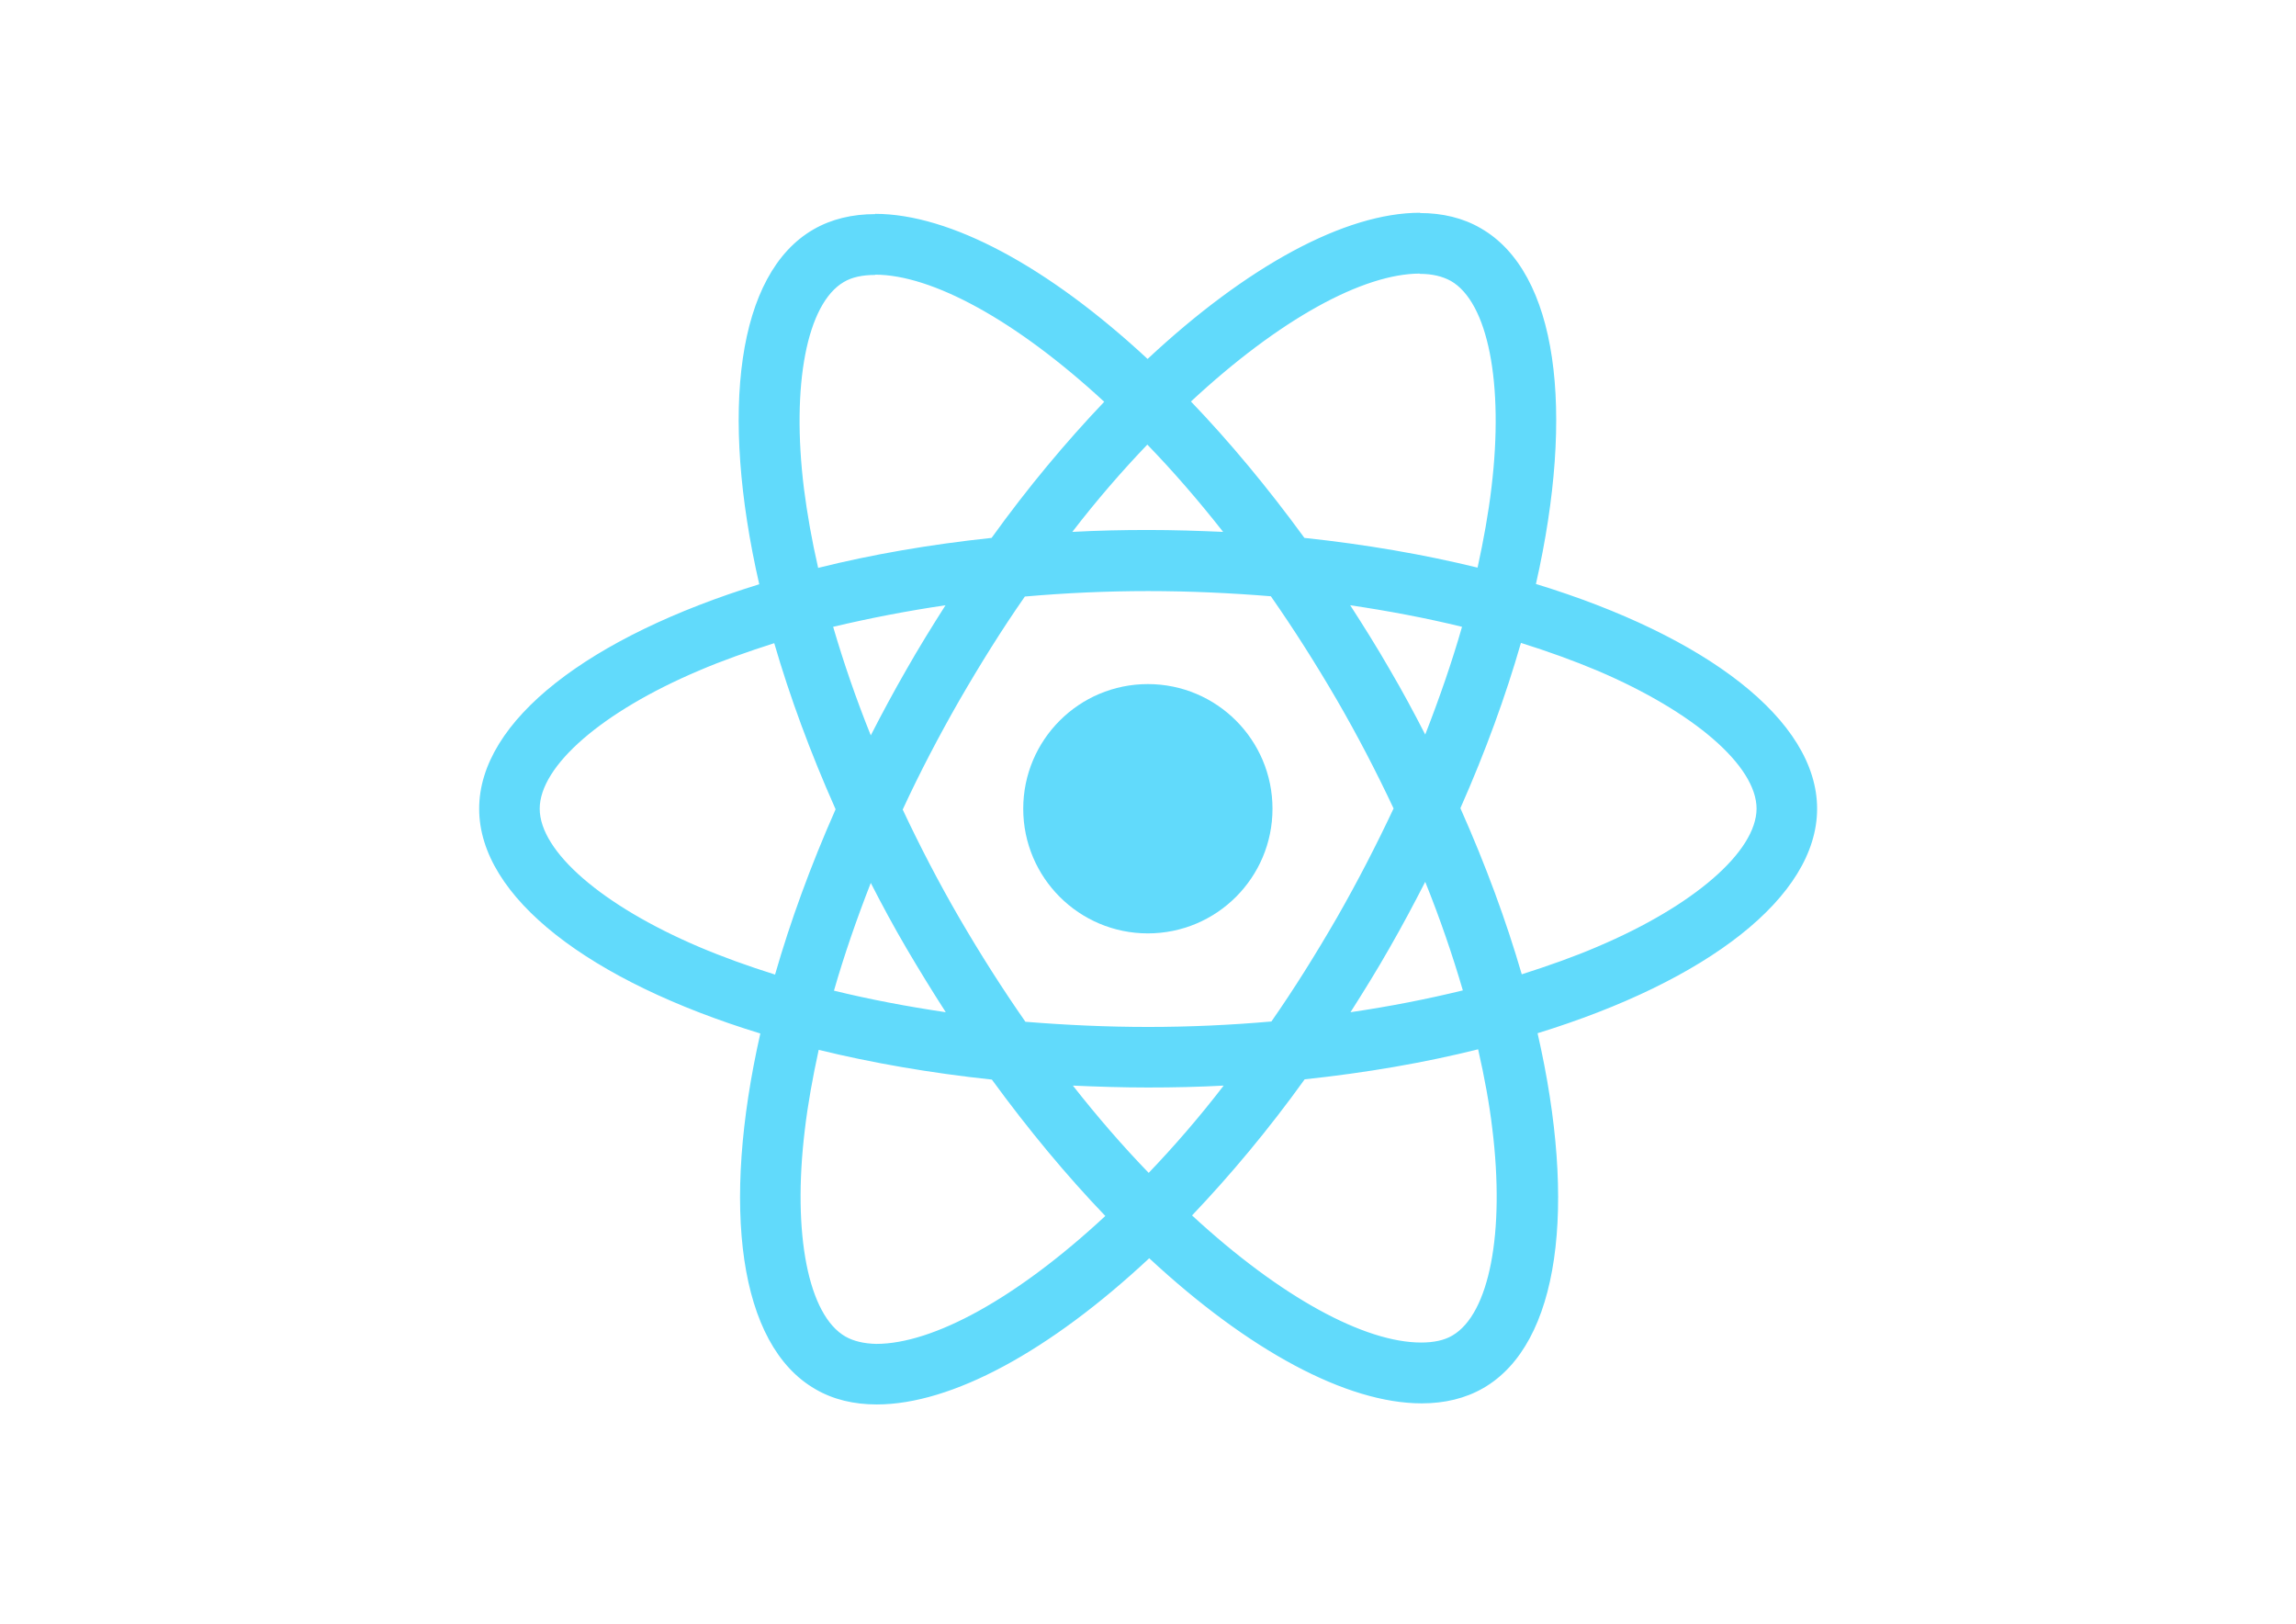
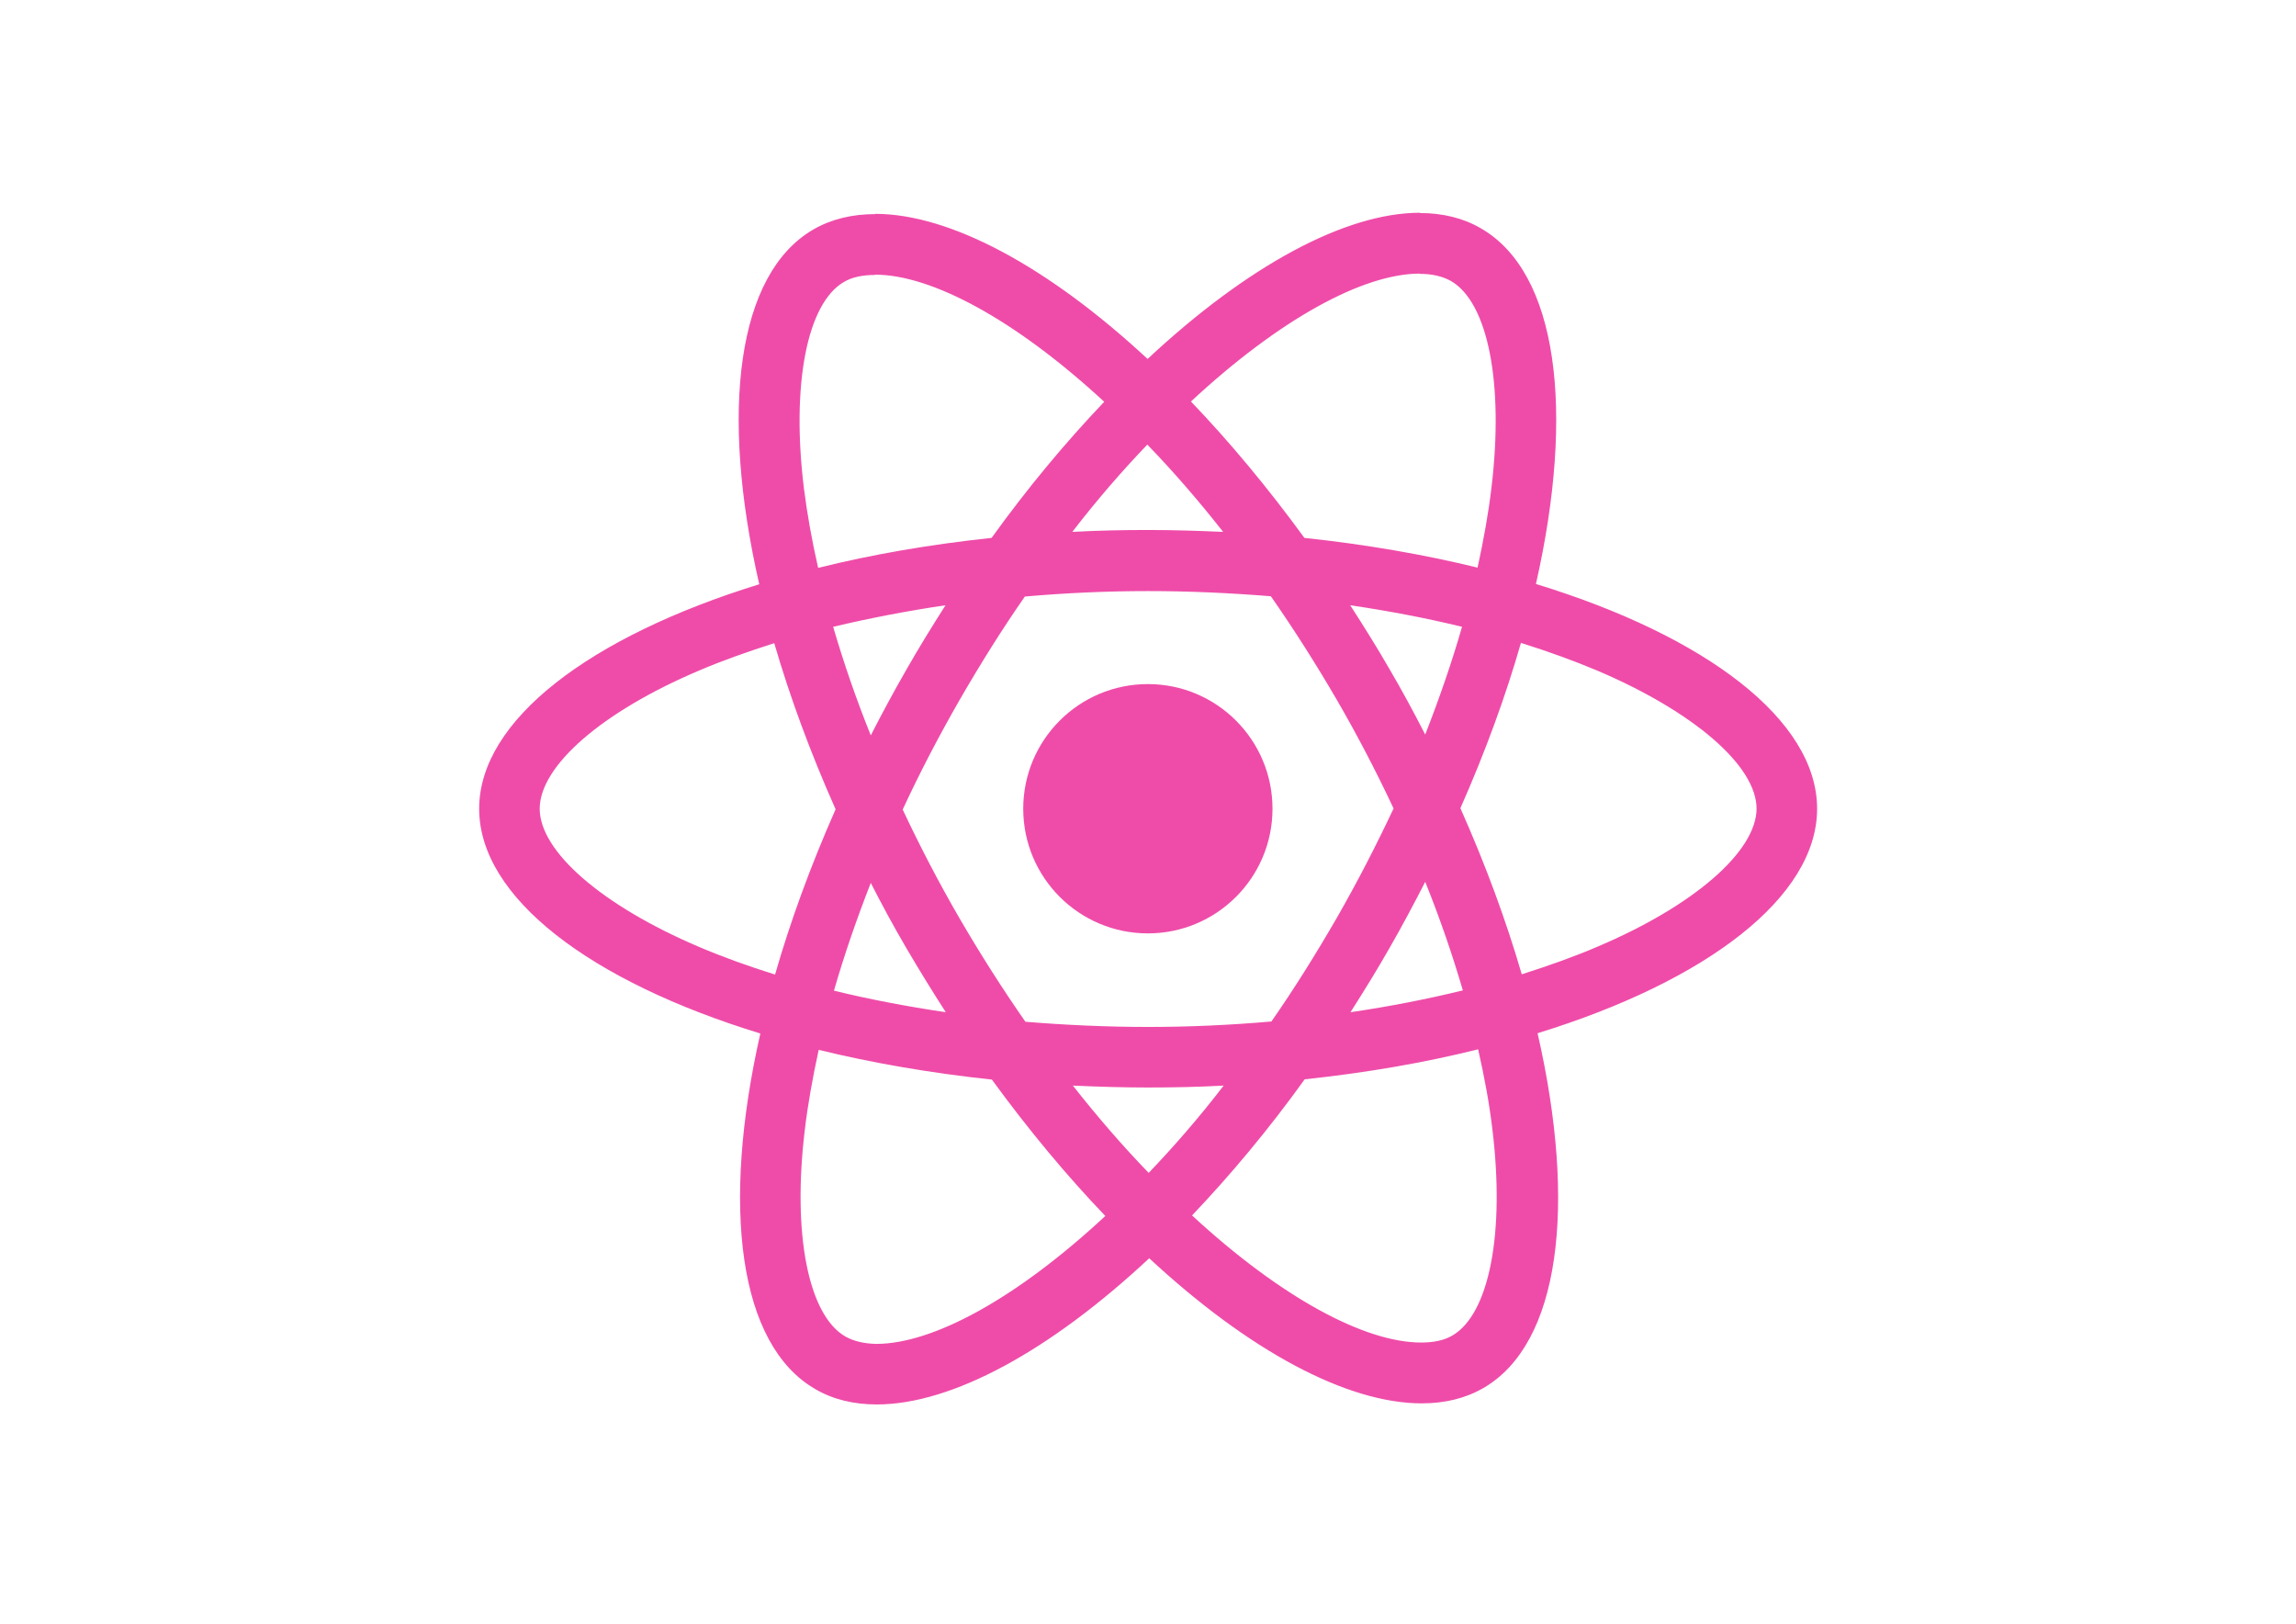
<svg xmlns="http://www.w3.org/2000/svg" viewBox="0 0 841.9 595.3">
-   <g fill="#61DAFB">
+   <g fill="#ef4ca9">
    <path d="M666.3 296.5c0-32.5-40.7-63.3-103.1-82.4 14.4-63.6 8-114.2-20.2-130.4-6.5-3.8-14.1-5.6-22.4-5.6v22.3c4.6 0 8.3.9 11.4 2.6 13.6 7.8 19.5 37.5 14.9 75.7-1.1 9.4-2.9 19.3-5.1 29.4-19.6-4.8-41-8.5-63.5-10.9-13.5-18.5-27.5-35.3-41.6-50 32.6-30.3 63.2-46.9 84-46.9V78c-27.5 0-63.5 19.6-99.9 53.6-36.4-33.8-72.4-53.2-99.9-53.2v22.3c20.7 0 51.4 16.5 84 46.6-14 14.7-28 31.4-41.3 49.9-22.6 2.4-44 6.1-63.6 11-2.3-10-4-19.7-5.2-29-4.7-38.2 1.1-67.9 14.6-75.8 3-1.8 6.9-2.6 11.5-2.6V78.5c-8.4 0-16 1.8-22.6 5.6-28.1 16.2-34.4 66.7-19.9 130.1-62.2 19.2-102.7 49.9-102.7 82.3 0 32.5 40.7 63.3 103.1 82.4-14.4 63.6-8 114.2 20.2 130.4 6.5 3.8 14.1 5.6 22.5 5.6 27.5 0 63.5-19.6 99.9-53.6 36.4 33.8 72.4 53.2 99.9 53.2 8.4 0 16-1.8 22.6-5.6 28.1-16.2 34.4-66.7 19.9-130.1 62-19.1 102.5-49.9 102.5-82.3zm-130.2-66.7c-3.7 12.9-8.3 26.2-13.5 39.5-4.1-8-8.4-16-13.1-24-4.6-8-9.5-15.8-14.4-23.4 14.2 2.1 27.9 4.7 41 7.9zm-45.8 106.5c-7.8 13.5-15.8 26.3-24.1 38.2-14.9 1.3-30 2-45.2 2-15.1 0-30.2-.7-45-1.9-8.3-11.9-16.4-24.6-24.2-38-7.6-13.1-14.5-26.4-20.8-39.8 6.2-13.4 13.2-26.8 20.7-39.9 7.8-13.5 15.8-26.3 24.1-38.2 14.9-1.3 30-2 45.2-2 15.1 0 30.2.7 45 1.9 8.3 11.9 16.4 24.6 24.2 38 7.6 13.1 14.5 26.4 20.8 39.8-6.3 13.4-13.2 26.8-20.7 39.9zm32.3-13c5.4 13.4 10 26.8 13.8 39.8-13.1 3.2-26.9 5.9-41.2 8 4.9-7.7 9.8-15.6 14.4-23.7 4.6-8 8.9-16.1 13-24.1zM421.2 430c-9.3-9.6-18.6-20.3-27.8-32 9 .4 18.2.7 27.5.7 9.4 0 18.7-.2 27.8-.7-9 11.7-18.3 22.4-27.5 32zm-74.4-58.9c-14.2-2.1-27.9-4.7-41-7.9 3.7-12.9 8.3-26.2 13.5-39.5 4.1 8 8.4 16 13.1 24 4.7 8 9.5 15.8 14.4 23.4zM420.7 163c9.3 9.6 18.6 20.3 27.8 32-9-.4-18.2-.7-27.5-.7-9.4 0-18.7.2-27.8.7 9-11.7 18.3-22.4 27.5-32zm-74 58.9c-4.9 7.7-9.8 15.6-14.4 23.7-4.6 8-8.9 16-13 24-5.4-13.4-10-26.8-13.8-39.8 13.1-3.1 26.9-5.8 41.2-7.9zm-90.5 125.2c-35.4-15.1-58.3-34.9-58.3-50.6 0-15.7 22.9-35.6 58.3-50.6 8.6-3.7 18-7 27.7-10.1 5.7 19.6 13.2 40 22.5 60.9-9.2 20.8-16.6 41.1-22.2 60.6-9.9-3.1-19.3-6.5-28-10.2zM310 490c-13.6-7.8-19.5-37.5-14.9-75.7 1.1-9.4 2.9-19.3 5.1-29.4 19.6 4.8 41 8.5 63.5 10.9 13.5 18.5 27.5 35.3 41.6 50-32.6 30.3-63.2 46.9-84 46.9-4.5-.1-8.3-1-11.3-2.7zm237.2-76.2c4.7 38.2-1.1 67.9-14.6 75.8-3 1.8-6.9 2.6-11.5 2.6-20.7 0-51.4-16.5-84-46.6 14-14.7 28-31.4 41.3-49.9 22.6-2.4 44-6.1 63.6-11 2.3 10.1 4.1 19.8 5.2 29.1zm38.5-66.7c-8.6 3.7-18 7-27.7 10.1-5.7-19.6-13.2-40-22.5-60.9 9.2-20.8 16.6-41.1 22.2-60.6 9.9 3.1 19.3 6.5 28.1 10.2 35.4 15.1 58.3 34.9 58.3 50.6-.1 15.7-23 35.6-58.4 50.6zM320.8 78.4z" />
    <circle cx="420.9" cy="296.5" r="45.7" />
    <path d="M520.5 78.1z" />
  </g>
</svg>
